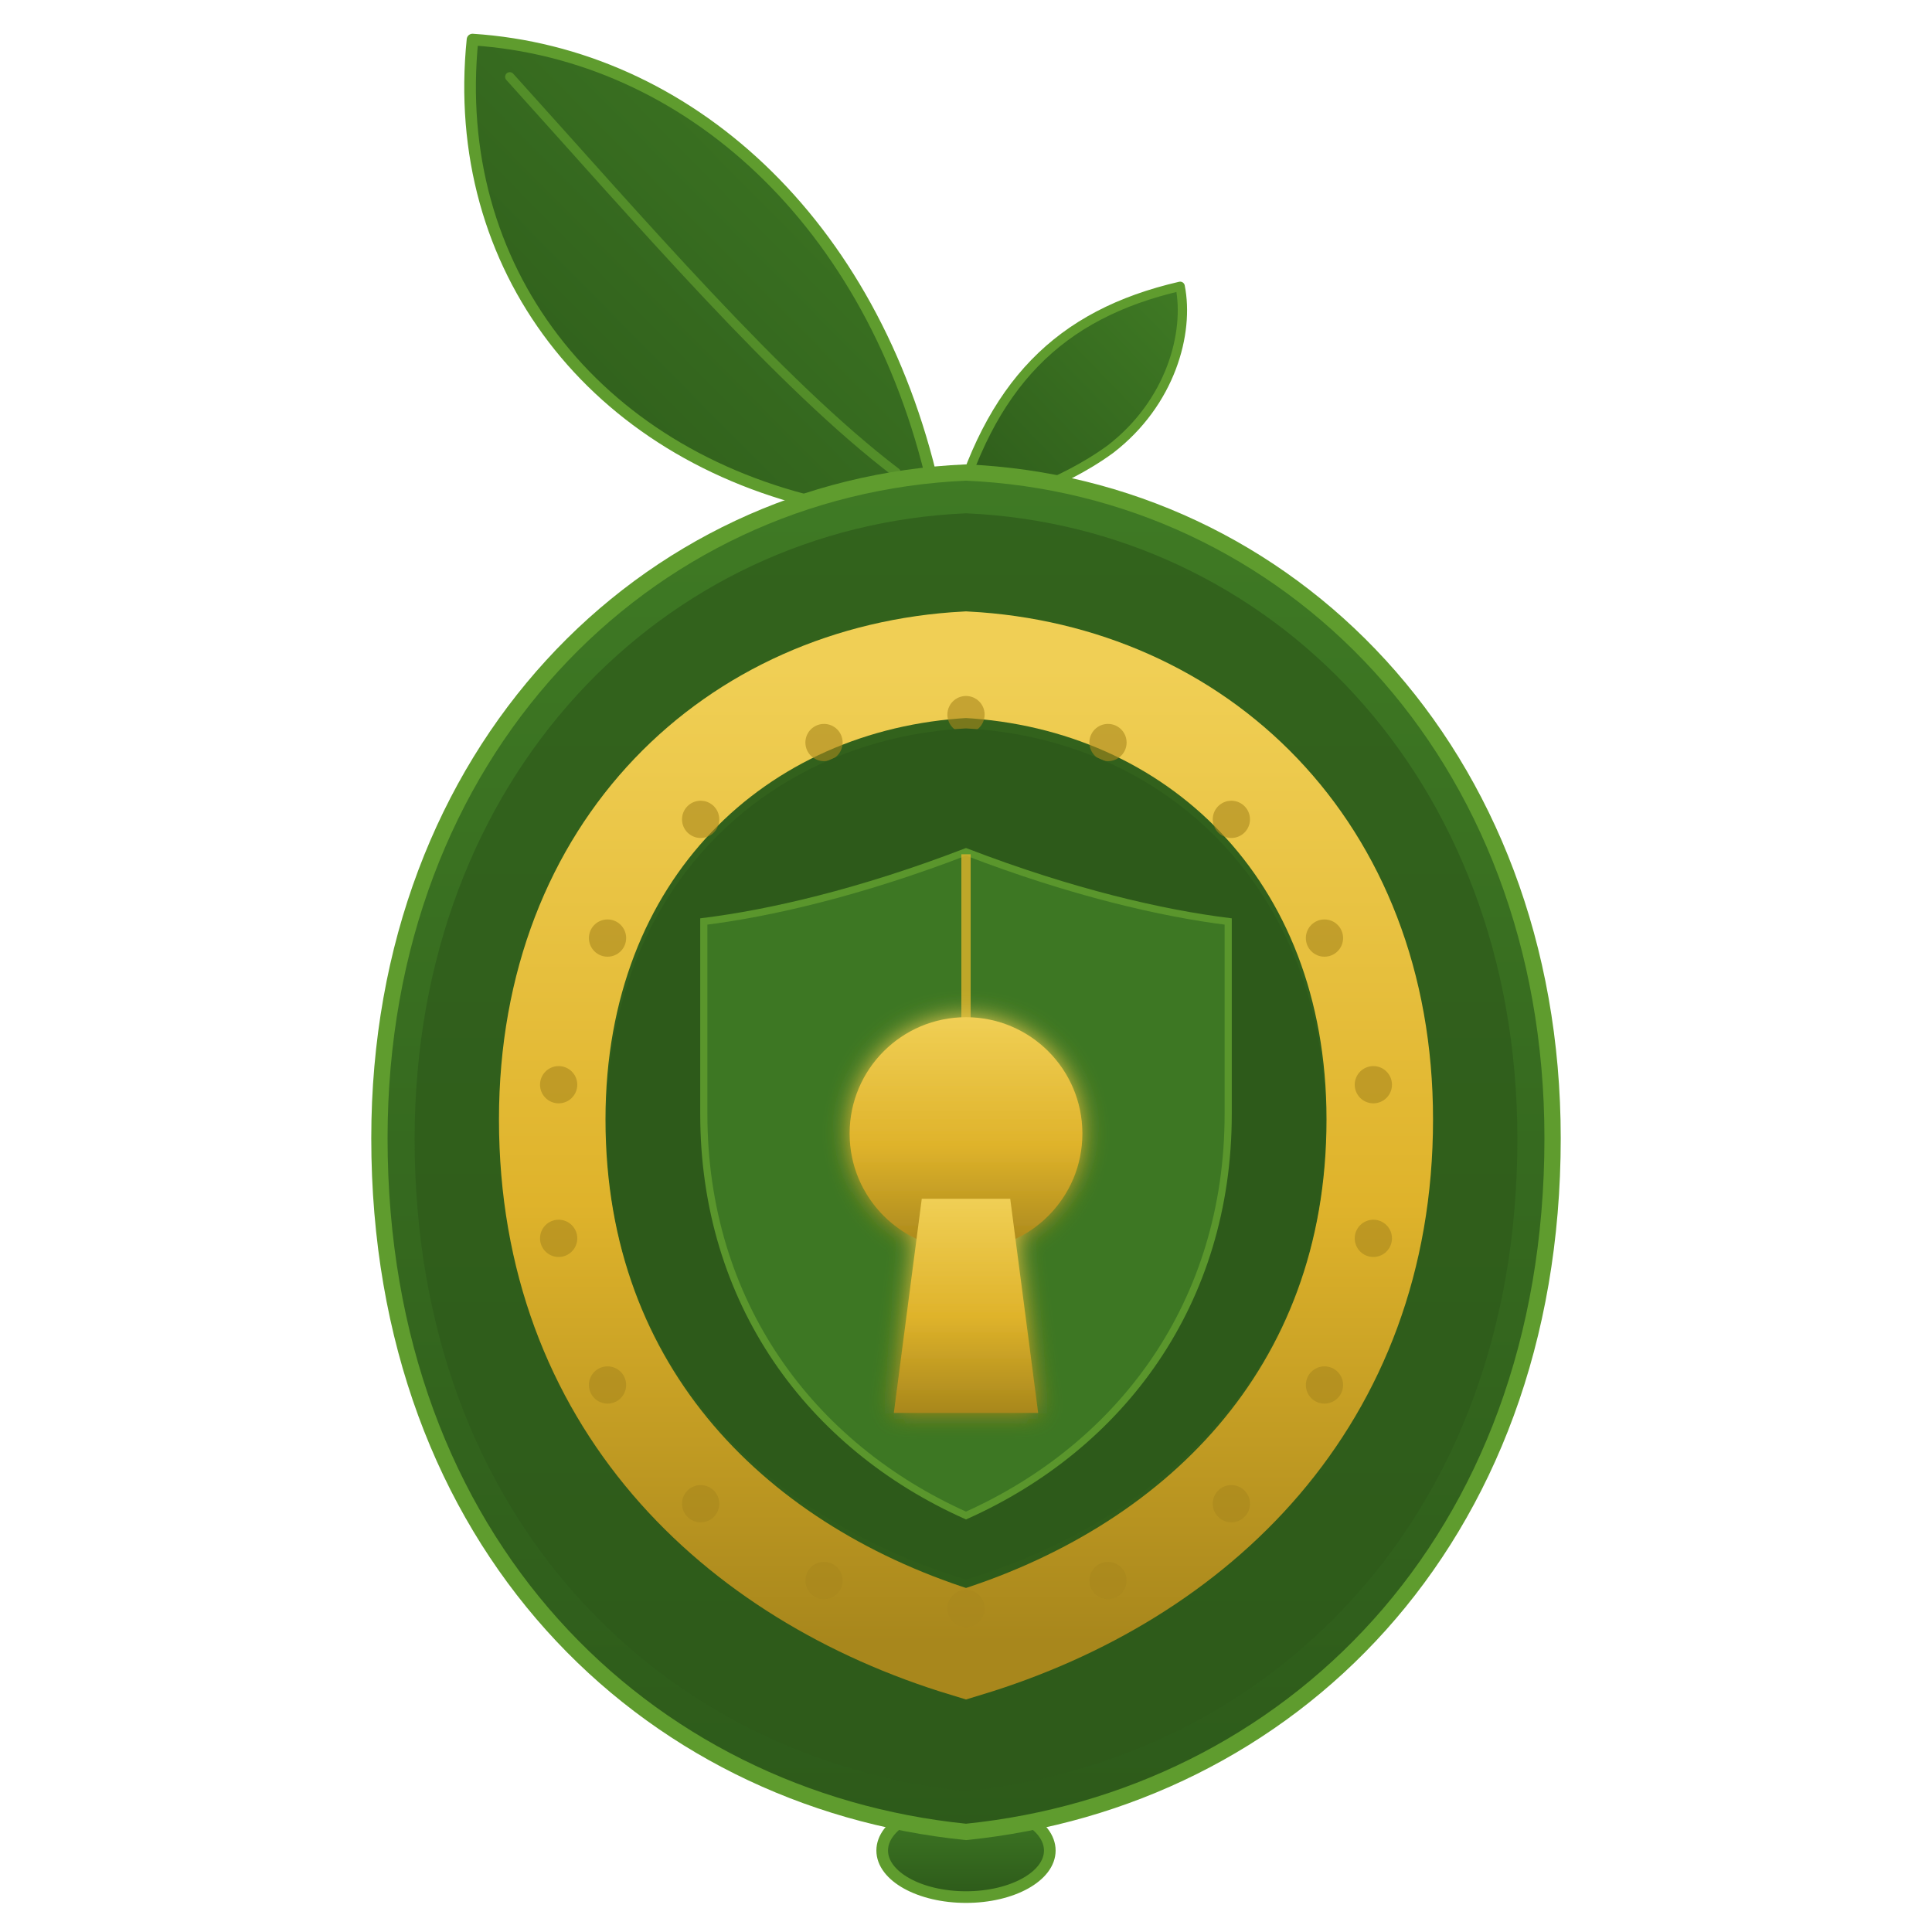
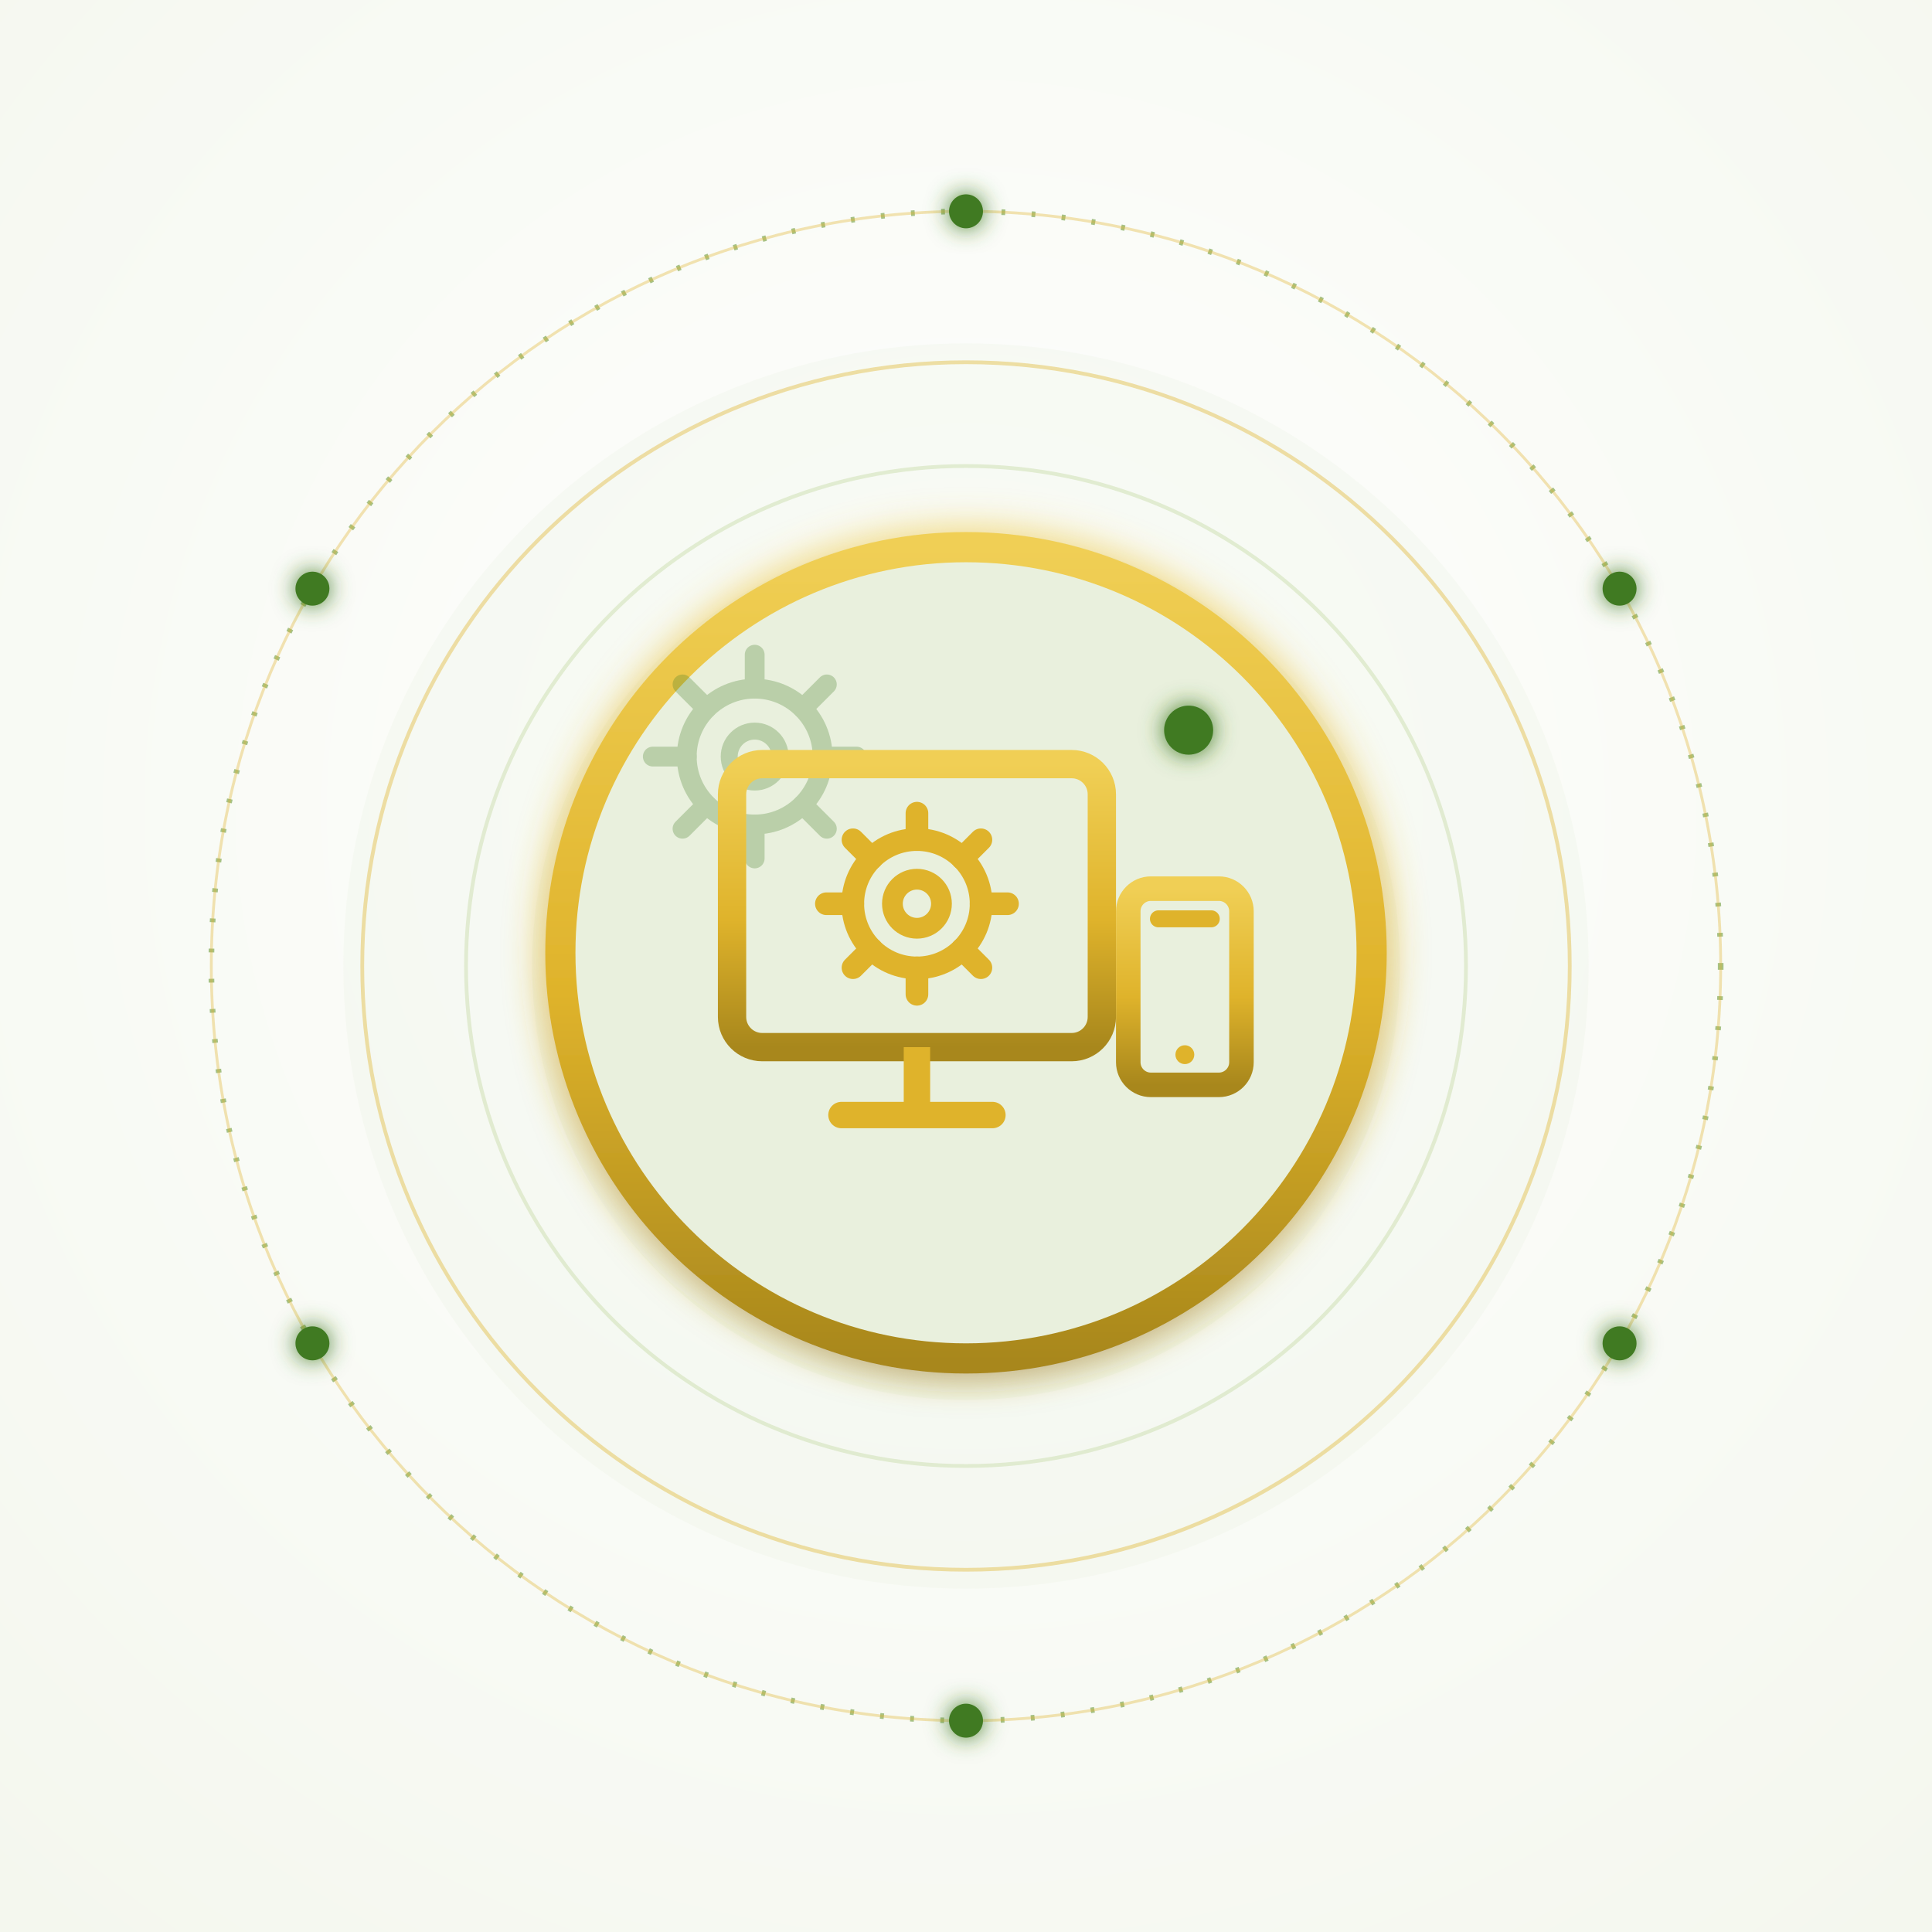
- <svg xmlns="http://www.w3.org/2000/svg" width="830" height="830" viewBox="-415 -495 830 830">
+ <svg xmlns="http://www.w3.org/2000/svg" width="1024" height="1024" viewBox="0 0 1024 1024">
  <defs>
-     <radialGradient id="bggX" cx="50%" cy="45%" r="72%">
-       <stop offset="0%" stop-color="#ffffff" />
-       <stop offset="100%" stop-color="#f2f6ea" />
-     </radialGradient>
-     <linearGradient id="goldgX" x1="0" y1="0" x2="0" y2="1">
-       <stop offset="0%" stop-color="#f0cf55" />
-       <stop offset="55%" stop-color="#dfb32b" />
-       <stop offset="100%" stop-color="#a8871c" />
-     </linearGradient>
-     <linearGradient id="bodygX" x1="0" y1="0" x2="0" y2="1">
-       <stop offset="0%" stop-color="#3f7a24" />
-       <stop offset="100%" stop-color="#2d5a1a" />
-     </linearGradient>
-     <linearGradient id="leafgX" x1="0" y1="1" x2="1" y2="0">
-       <stop offset="0%" stop-color="#2d5a1a" />
-       <stop offset="100%" stop-color="#3f7a24" />
-     </linearGradient>
-     <linearGradient id="textgX" x1="0" y1="0" x2="0" y2="1">
-       <stop offset="0%" stop-color="#3f7a24" />
-       <stop offset="100%" stop-color="#1d3f10" />
-     </linearGradient>
-     <filter id="glowX" x="-150%" y="-150%" width="400%" height="400%">
-       <feGaussianBlur stdDeviation="5" result="b" />
+     <filter id="glow" x="-150%" y="-150%" width="400%" height="400%">
+       <feGaussianBlur stdDeviation="6" result="b" />
      <feMerge>
        <feMergeNode in="b" />
        <feMergeNode in="SourceGraphic" />
      </feMerge>
    </filter>
-     <filter id="blur18X">
-       <feGaussianBlur stdDeviation="18" />
+     <filter id="softglow" x="-80%" y="-80%" width="260%" height="260%">
+       <feGaussianBlur stdDeviation="10" result="b" />
+       <feMerge>
+         <feMergeNode in="b" />
+         <feMergeNode in="SourceGraphic" />
+       </feMerge>
    </filter>
+     <radialGradient id="bgg" cx="50%" cy="42%" r="75%">
+       <stop offset="0%" stop-color="#ffffff" />
+       <stop offset="100%" stop-color="#f4f7ee" />
+     </radialGradient>
+     <linearGradient id="goldg" x1="0" y1="0" x2="0" y2="1">
+       <stop offset="0%" stop-color="#f0cf55" />
+       <stop offset="55%" stop-color="#dfb32b" />
+       <stop offset="100%" stop-color="#a8871c" />
+     </linearGradient>
  </defs>
-   <g>
-     <path d="M-6,-270 C 10,-330 40,-360 92,-372 C 96,-352 88,-322 62,-302 C 40,-286 16,-280 -6,-270 Z" fill="url(#leafgX)" stroke="#5f9c2e" stroke-width="4" stroke-linejoin="round" />
-     <path d="M-14,-286 C -40,-400 -120,-472 -212,-478 C -222,-380 -160,-300 -60,-278 C -44,-276 -26,-278 -14,-286 Z" fill="url(#leafgX)" stroke="#5f9c2e" stroke-width="5" stroke-linejoin="round" />
-     <path d="M-30,-292 C -80,-330 -140,-400 -196,-462" fill="none" stroke="#5f9c2e" stroke-width="4" opacity="0.7" stroke-linecap="round" />
-     <ellipse cx="0" cy="300" rx="36" ry="20" fill="url(#bodygX)" stroke="#5f9c2e" stroke-width="5" />
-     <path d="M0,-292 C 138,-286 252,-172 252,-6 C 252,168 138,278 0,292 C -138,278 -252,168 -252,-6 C -252,-172 -138,-286 0,-292 Z" fill="url(#bodygX)" stroke="#5f9c2e" stroke-width="7" />
-     <path d="M0,-292 C 138,-286 252,-172 252,-6 C 252,168 138,278 0,292 C -138,278 -252,168 -252,-6 C -252,-172 -138,-286 0,-292 Z" transform="scale(0.94)" fill="#2d5a1a" opacity="0.7" />
-     <path d="M0,-238 C 112,-232 202,-148 202,-16 C 202,120 112,206 0,240 C -112,206 -202,120 -202,-16 C -202,-148 -112,-232 0,-238 Z" transform="scale(0.88)" fill="none" stroke="url(#goldgX)" stroke-width="52" />
-     <circle cx="0" cy="-188" r="8" fill="#a8871c" opacity="0.6" />
-     <circle cx="61" cy="-176" r="8" fill="#a8871c" opacity="0.6" />
-     <circle cx="114" cy="-143" r="8" fill="#a8871c" opacity="0.6" />
-     <circle cx="154" cy="-92" r="8" fill="#a8871c" opacity="0.6" />
-     <circle cx="175" cy="-29" r="8" fill="#a8871c" opacity="0.6" />
-     <circle cx="175" cy="37" r="8" fill="#a8871c" opacity="0.6" />
-     <circle cx="154" cy="100" r="8" fill="#a8871c" opacity="0.6" />
-     <circle cx="114" cy="151" r="8" fill="#a8871c" opacity="0.6" />
-     <circle cx="61" cy="184" r="8" fill="#a8871c" opacity="0.6" />
-     <circle cx="0" cy="196" r="8" fill="#a8871c" opacity="0.6" />
-     <circle cx="-61" cy="184" r="8" fill="#a8871c" opacity="0.6" />
-     <circle cx="-114" cy="151" r="8" fill="#a8871c" opacity="0.6" />
-     <circle cx="-154" cy="100" r="8" fill="#a8871c" opacity="0.6" />
-     <circle cx="-175" cy="37" r="8" fill="#a8871c" opacity="0.6" />
-     <circle cx="-175" cy="-29" r="8" fill="#a8871c" opacity="0.6" />
-     <circle cx="-154" cy="-92" r="8" fill="#a8871c" opacity="0.6" />
-     <circle cx="-114" cy="-143" r="8" fill="#a8871c" opacity="0.6" />
-     <circle cx="-61" cy="-176" r="8" fill="#a8871c" opacity="0.6" />
-     <path d="M0,-238 C 112,-232 202,-148 202,-16 C 202,120 112,206 0,240 C -112,206 -202,120 -202,-16 C -202,-148 -112,-232 0,-238 Z" transform="scale(0.765)" fill="#2d5a1a" />
-     <path d="M0,-158 C 52,-138 96,-128 128,-124 L 128,-30 C 128,62 76,132 0,166 C -76,132 -128,62 -128,-30 L -128,-124 C -96,-128 -52,-138 0,-158 Z" fill="#3f7a24" stroke="#5f9c2e" stroke-width="3.5" opacity="0.9" transform="translate(0,10) scale(0.88)" />
-     <line x1="0" y1="-128" x2="0" y2="-56" stroke="#dfb32b" stroke-width="4" opacity="0.8" />
-     <g filter="url(#glowX)">
-       <circle cx="0" cy="-8" r="50" fill="url(#goldgX)" />
-       <path d="M-19,20 L-31,112 L31,112 L19,20 Z" fill="url(#goldgX)" />
+   <rect width="1024" height="1024" fill="url(#bgg)" />
+   <circle cx="512" cy="512" r="330" fill="#cfe0b4" opacity="0.10" />
+   <circle cx="512" cy="512" r="230" fill="#b7d38e" opacity="0.08" />
+   <circle cx="512" cy="512" r="400" fill="none" stroke="#9dbb7a" stroke-width="3" stroke-dasharray="2 14" opacity="0.9" />
+   <circle cx="512" cy="512" r="400" fill="none" stroke="#dfb32b" stroke-width="1.5" opacity="0.35" />
+   <circle cx="512.0" cy="112.0" r="9" fill="#3f7a24" filter="url(#glow)" />
+   <circle cx="858.4" cy="312.0" r="9" fill="#3f7a24" filter="url(#glow)" />
+   <circle cx="858.4" cy="712.0" r="9" fill="#3f7a24" filter="url(#glow)" />
+   <circle cx="512.0" cy="912.0" r="9" fill="#3f7a24" filter="url(#glow)" />
+   <circle cx="165.6" cy="712.0" r="9" fill="#3f7a24" filter="url(#glow)" />
+   <circle cx="165.6" cy="312.0" r="9" fill="#3f7a24" filter="url(#glow)" />
+   <circle cx="512" cy="512" r="320" fill="none" stroke="#dfb32b" stroke-width="2" opacity="0.4" />
+   <circle cx="512" cy="512" r="265" fill="none" stroke="#cfe0b4" stroke-width="2" opacity="0.55" />
+   <g transform="translate(512,505)">
+     <g filter="url(#softglow)">
+       <circle r="215" fill="#e9f0dd" stroke="url(#goldg)" stroke-width="16" />
    </g>
+     <g transform="translate(-112,-104) scale(1.5)" opacity="0.28">
+       <circle cx="0" cy="0" r="24" fill="none" stroke="#3f7a24" stroke-width="7" />
+       <line x1="24.0" y1="0.0" x2="36.0" y2="0.0" stroke="#3f7a24" stroke-width="7" stroke-linecap="round" />
+       <line x1="17.0" y1="17.0" x2="25.5" y2="25.5" stroke="#3f7a24" stroke-width="7" stroke-linecap="round" />
+       <line x1="0.0" y1="24.0" x2="0.0" y2="36.0" stroke="#3f7a24" stroke-width="7" stroke-linecap="round" />
+       <line x1="-17.0" y1="17.0" x2="-25.5" y2="25.5" stroke="#3f7a24" stroke-width="7" stroke-linecap="round" />
+       <line x1="-24.0" y1="0.0" x2="-36.0" y2="0.0" stroke="#3f7a24" stroke-width="7" stroke-linecap="round" />
+       <line x1="-17.0" y1="-17.0" x2="-25.5" y2="-25.5" stroke="#3f7a24" stroke-width="7" stroke-linecap="round" />
+       <line x1="-0.0" y1="-24.0" x2="-0.0" y2="-36.0" stroke="#3f7a24" stroke-width="7" stroke-linecap="round" />
+       <line x1="17.0" y1="-17.0" x2="25.5" y2="-25.5" stroke="#3f7a24" stroke-width="7" stroke-linecap="round" />
+       <circle r="9" fill="none" stroke="#3f7a24" stroke-width="6" />
+     </g>
+     <g transform="translate(-6,-4)">
+       <rect x="-118" y="-96" width="196" height="150" rx="16" fill="none" stroke="url(#goldg)" stroke-width="15" />
+       <line x1="-20" y1="54" x2="-20" y2="86" stroke="#dfb32b" stroke-width="14" />
+       <line x1="-60" y1="90" x2="20" y2="90" stroke="#dfb32b" stroke-width="14" stroke-linecap="round" />
+       <circle cx="-20" cy="-22" r="34" fill="none" stroke="#dfb32b" stroke-width="12" />
+       <line x1="14.0" y1="-22.0" x2="28.0" y2="-22.0" stroke="#dfb32b" stroke-width="12" stroke-linecap="round" />
+       <line x1="4.0" y1="2.0" x2="13.9" y2="11.9" stroke="#dfb32b" stroke-width="12" stroke-linecap="round" />
+       <line x1="-20.0" y1="12.0" x2="-20.0" y2="26.0" stroke="#dfb32b" stroke-width="12" stroke-linecap="round" />
+       <line x1="-44.0" y1="2.0" x2="-53.9" y2="11.9" stroke="#dfb32b" stroke-width="12" stroke-linecap="round" />
+       <line x1="-54.0" y1="-22.0" x2="-68.0" y2="-22.0" stroke="#dfb32b" stroke-width="12" stroke-linecap="round" />
+       <line x1="-44.0" y1="-46.0" x2="-53.9" y2="-55.9" stroke="#dfb32b" stroke-width="12" stroke-linecap="round" />
+       <line x1="-20.0" y1="-56.0" x2="-20.0" y2="-70.0" stroke="#dfb32b" stroke-width="12" stroke-linecap="round" />
+       <line x1="4.0" y1="-46.0" x2="13.9" y2="-55.9" stroke="#dfb32b" stroke-width="12" stroke-linecap="round" />
+       <circle cx="-20" cy="-22" r="13" fill="none" stroke="#dfb32b" stroke-width="11" />
+       <rect x="92" y="-30" width="60" height="104" rx="12" fill="none" stroke="url(#goldg)" stroke-width="13" />
+       <line x1="108" y1="-14" x2="136" y2="-14" stroke="#dfb32b" stroke-width="9" stroke-linecap="round" />
+       <circle cx="122" cy="58" r="5" fill="#dfb32b" />
+     </g>
+     <circle cx="118" cy="-118" r="13" fill="#3f7a24" filter="url(#glow)" />
  </g>
</svg>
